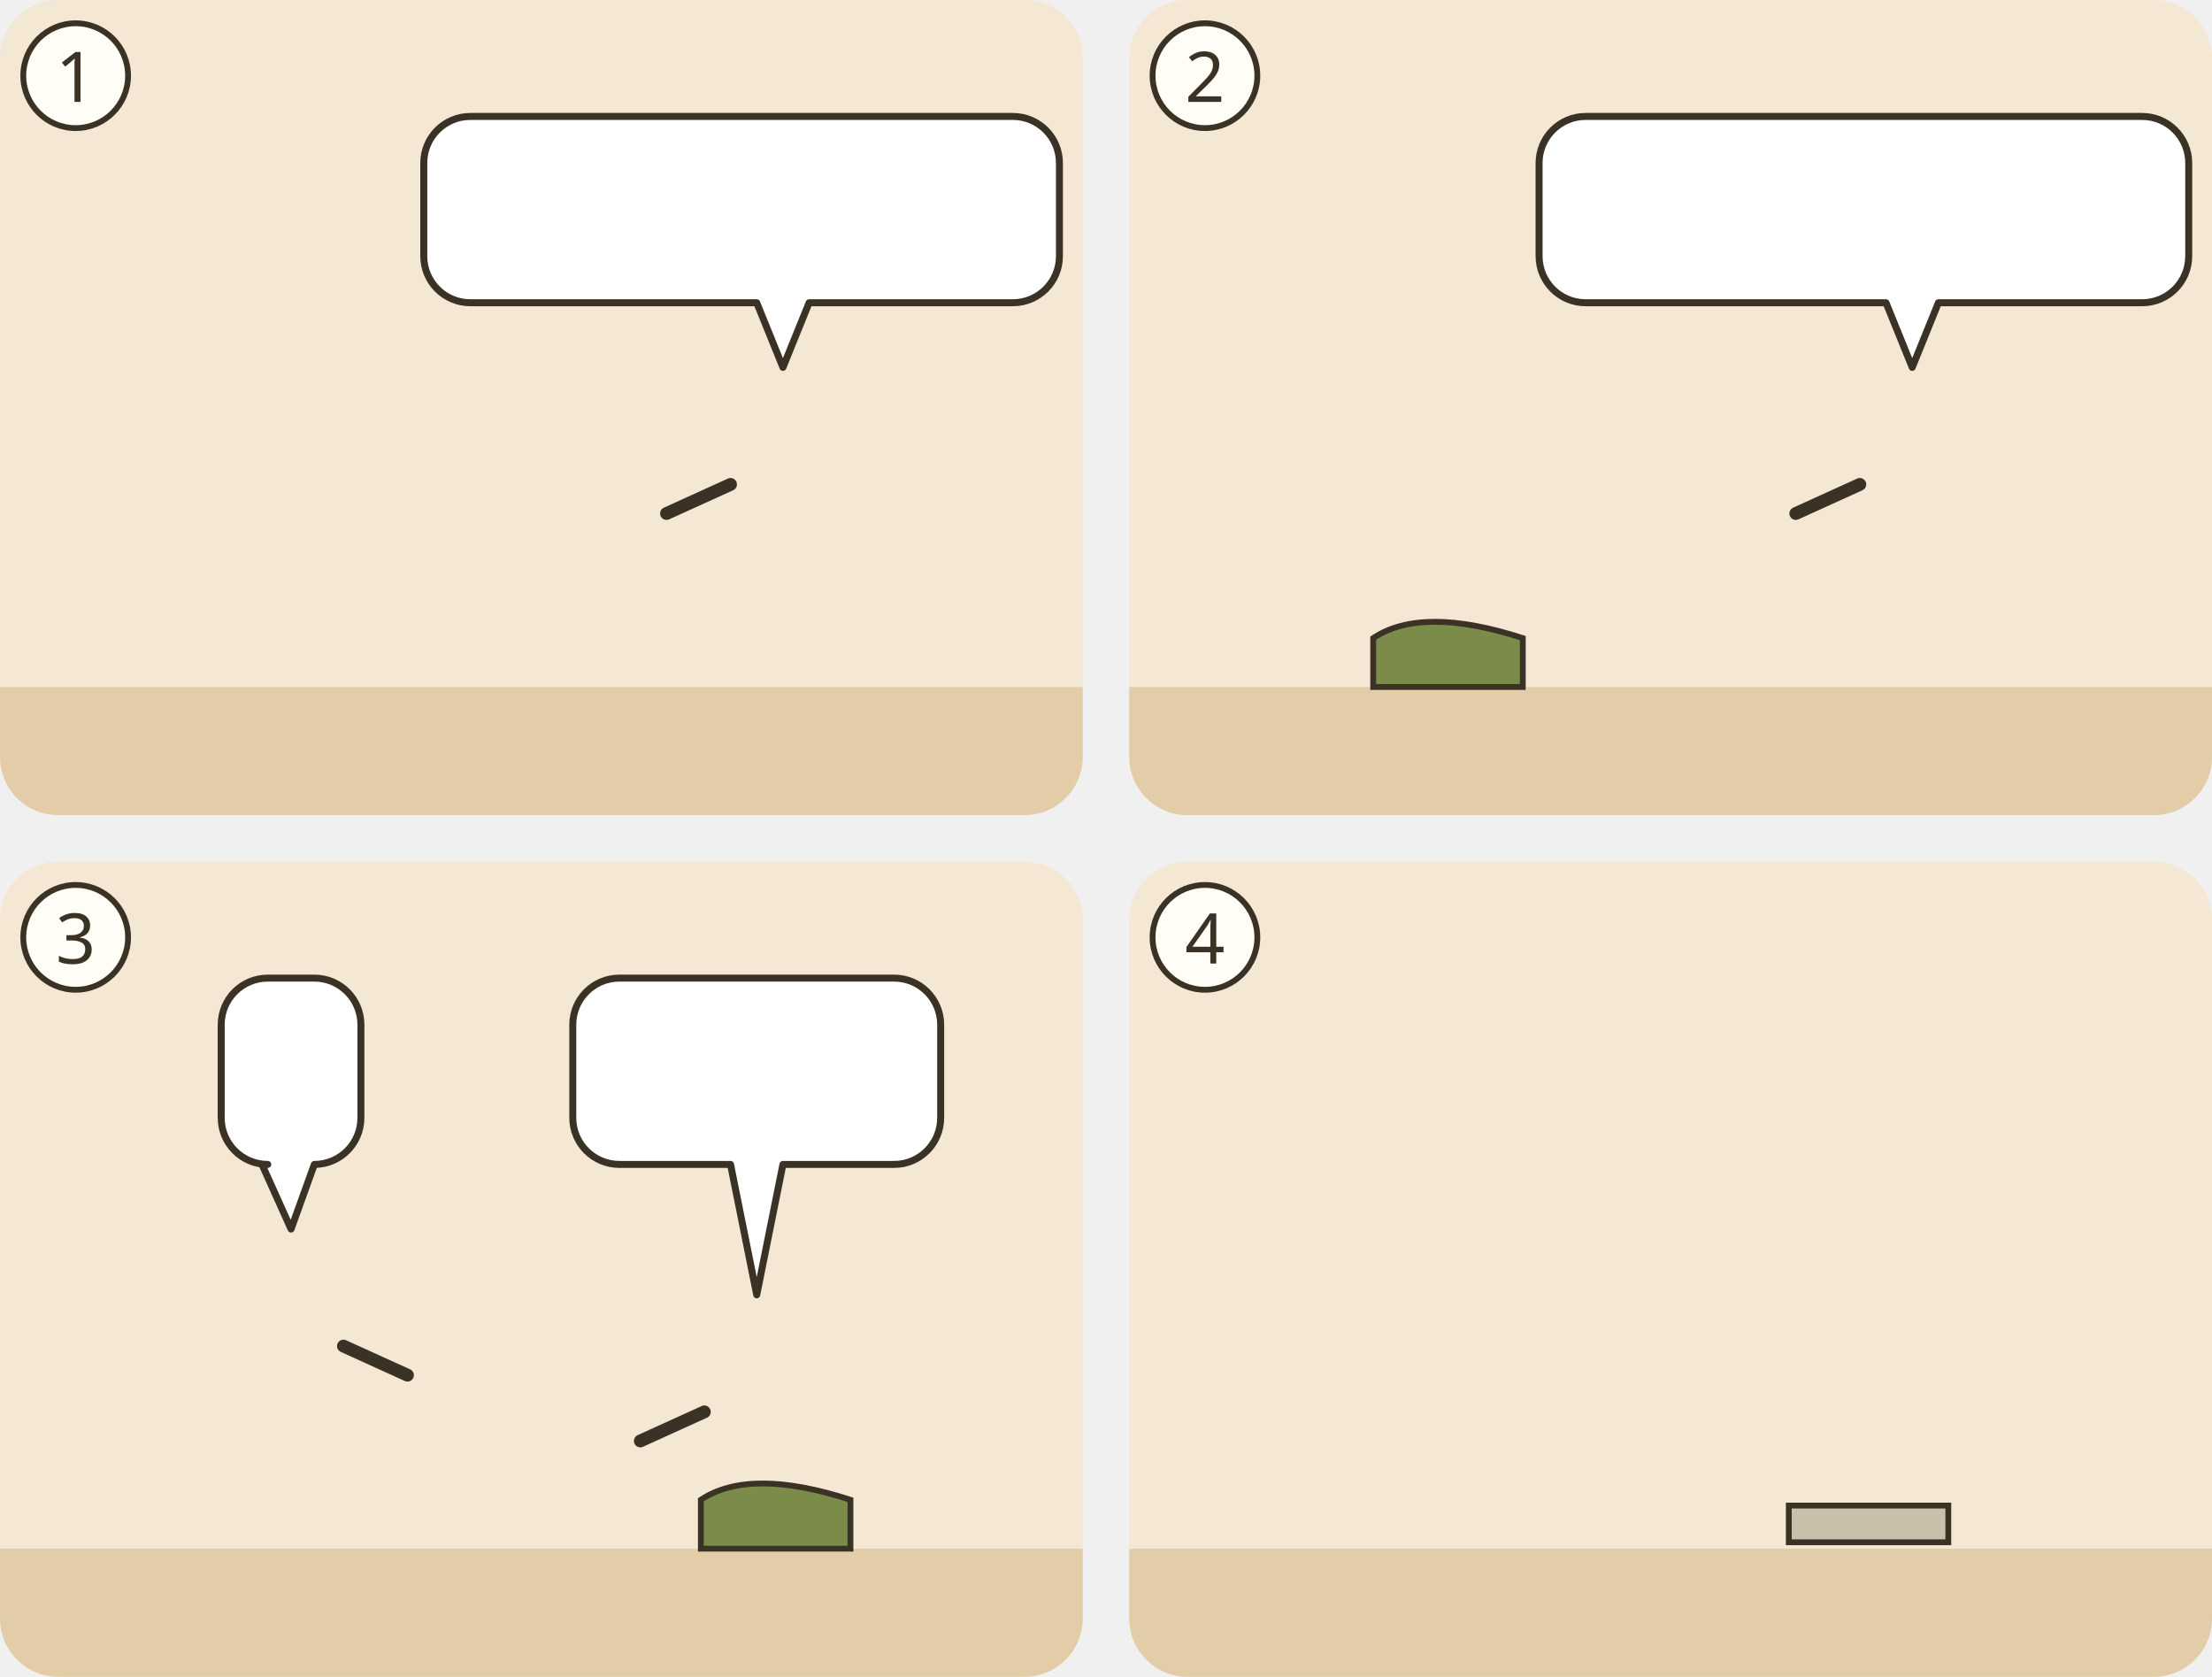
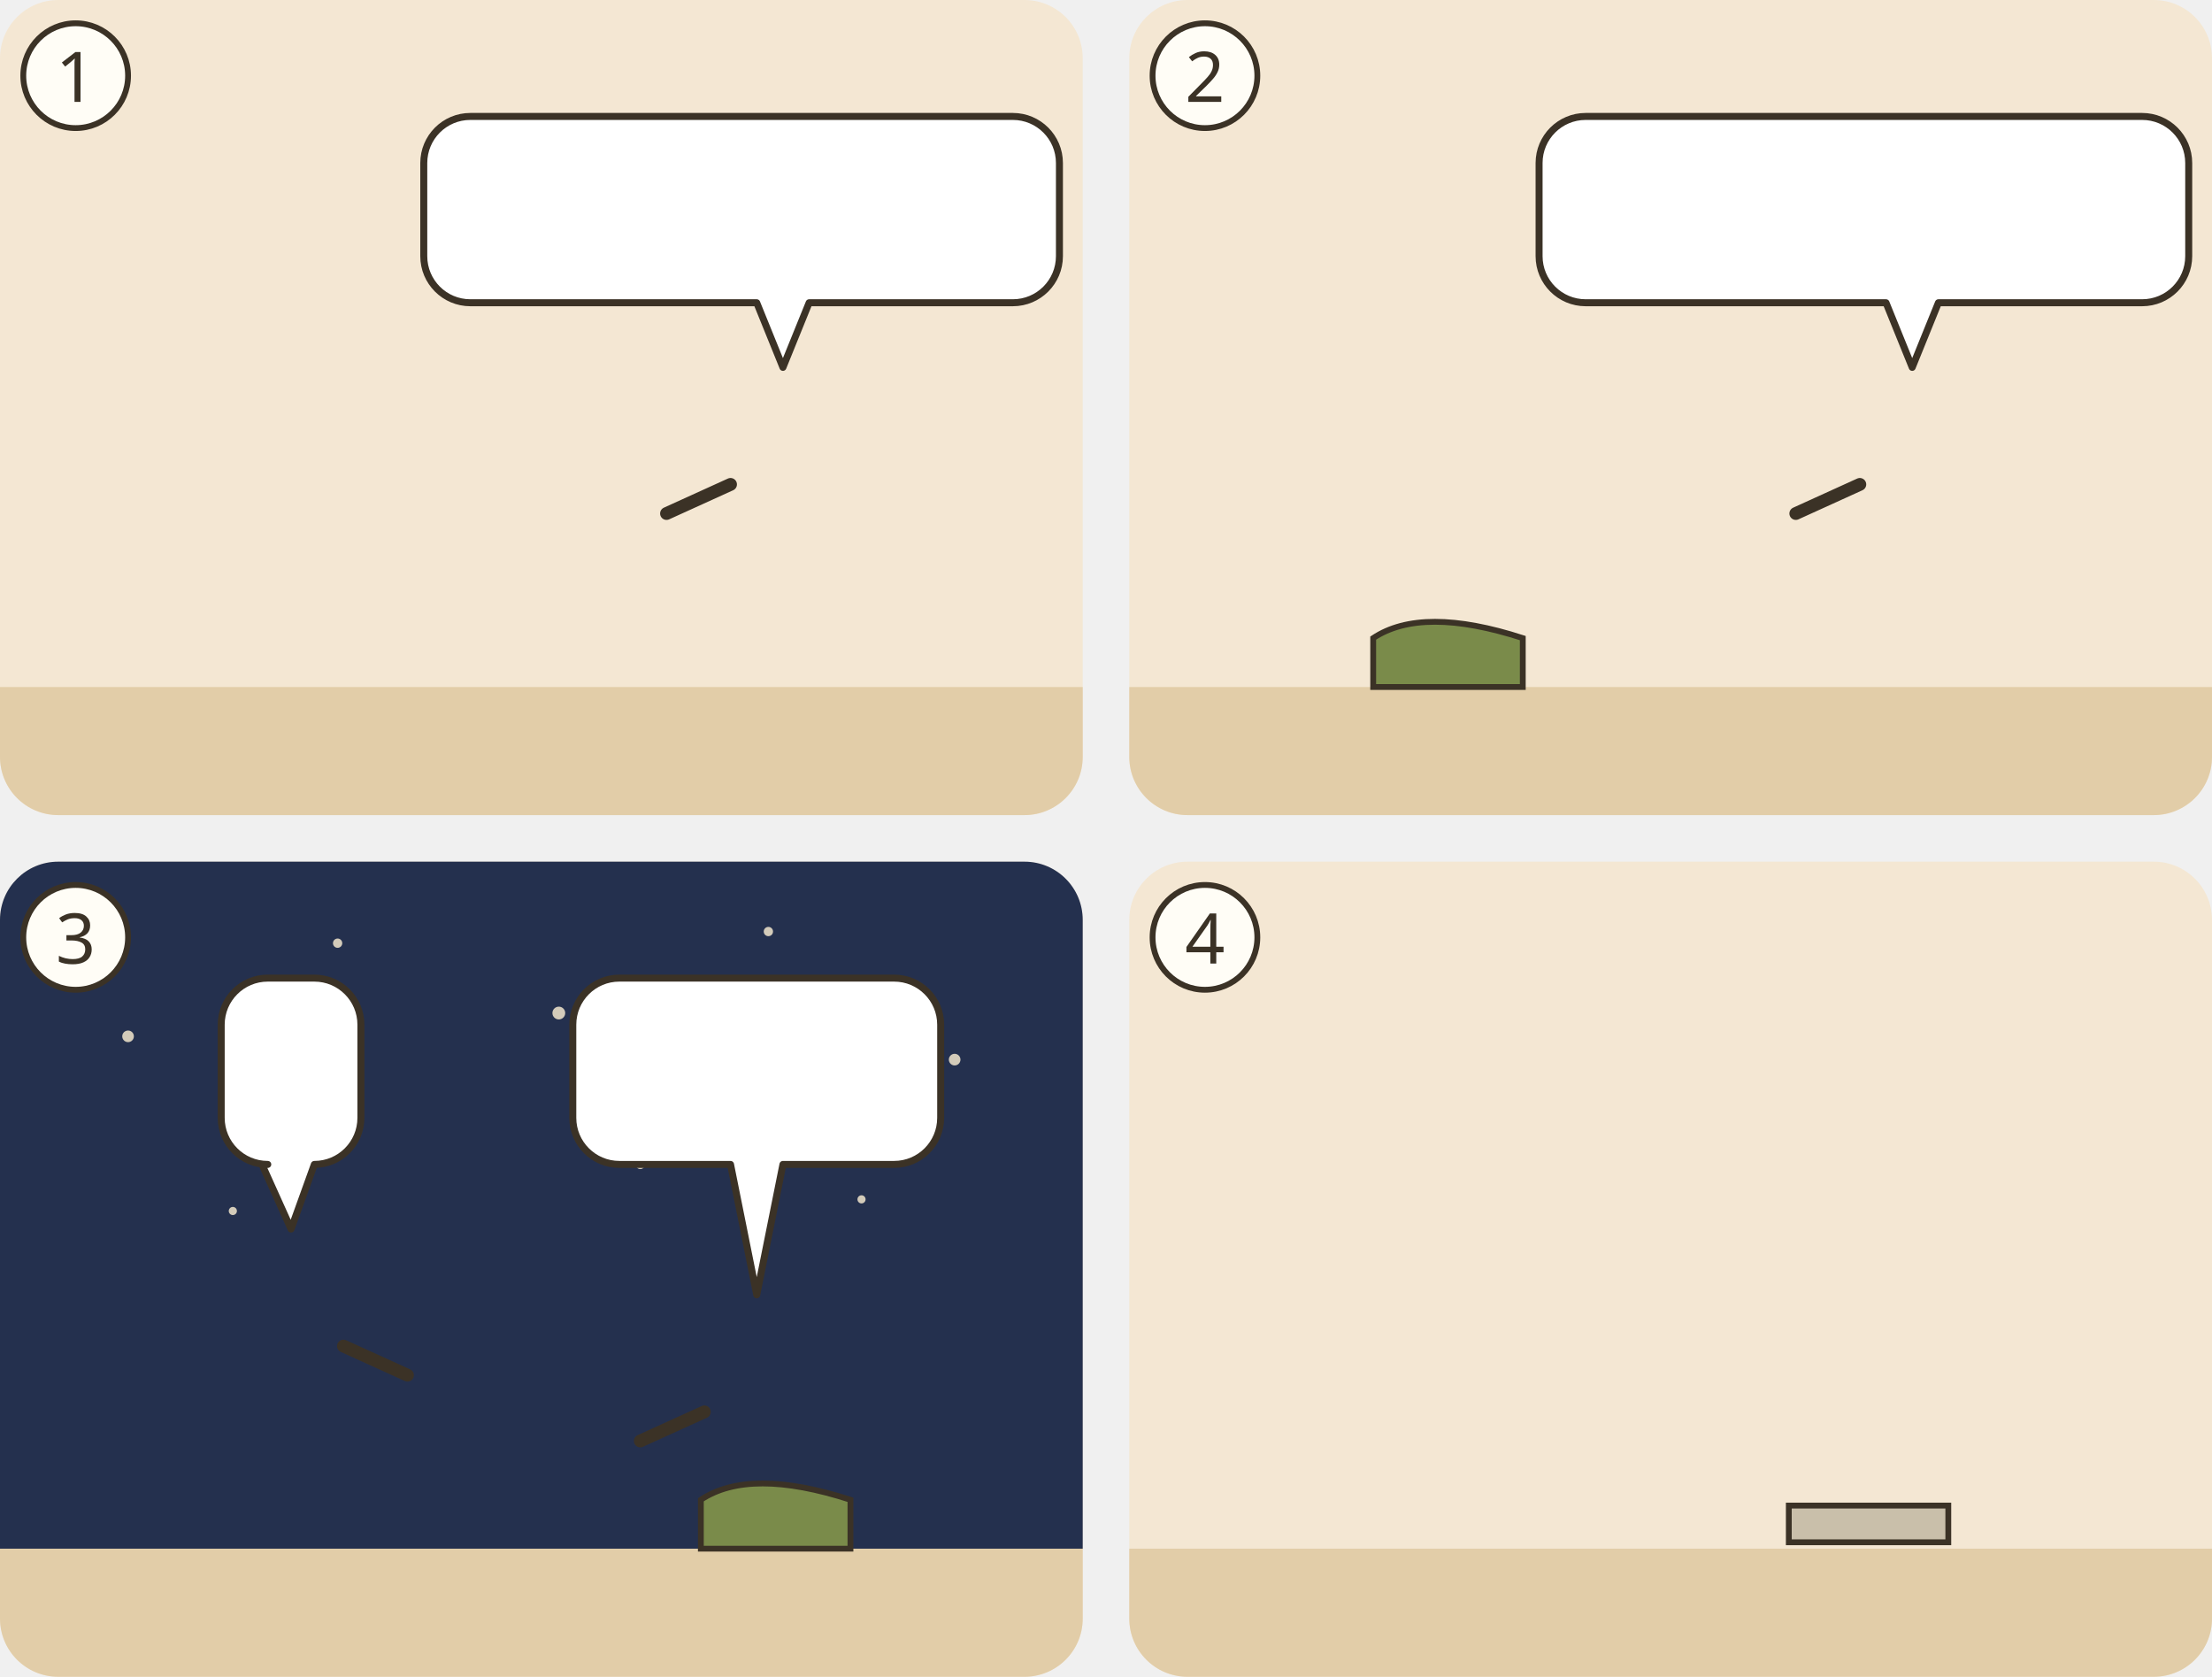
<svg xmlns="http://www.w3.org/2000/svg" viewBox="0 0 380 288">
  <g transform="translate(0 0)">
    <clipPath id="ill-cp-1-0-0">
      <rect width="186" height="140" rx="10" />
    </clipPath>
    <g clip-path="url(#ill-cp-1-0-0)">
      <rect width="186" height="140" fill="#F4E7D3" />
      <rect y="118" width="186" height="22" fill="#E2CDA8" />
      <use href="#ill-p-noomi" x="37.4" y="58" width="28.1" height="60" />
      <use href="#ill-p-rut" x="120.4" y="58" width="28.1" height="60" />
      <path d="M125.5 83.2L114.5 88.2" stroke="#3B3226" stroke-width="2.2" stroke-linecap="round" />
      <g>
        <path d="M80.8 20H174A8 8 0 0 1 182 28V44A8 8 0 0 1 174 52L139 52L134.5 63.1L130 52H80.8A8 8 0 0 1 72.8 44V28A8 8 0 0 1 80.8 20Z" fill="#FFFFFF" stroke="#3B3226" stroke-width="1.2" stroke-linejoin="round" />
        <use href="#ill-p-g-israel" x="78.8" y="26" width="9.4" height="20" />
        <use href="#ill-gott" x="93.2" y="26" width="20.0" height="20" />
        <use href="#ill-z-tod" x="118.2" y="26" width="26.2" height="20" />
        <use href="#ill-z-treue" x="149.3" y="26" width="26.7" height="20" />
      </g>
    </g>
    <circle cx="13" cy="13" r="9" fill="#FFFDF6" stroke="#3B3226" />
    <text x="13" y="17.5" text-anchor="middle" font-family="sans-serif" font-size="12" fill="#3B3226">1</text>
  </g>
  <g transform="translate(194 0)">
    <clipPath id="ill-cp-2-194-0">
      <rect width="186" height="140" rx="10" />
    </clipPath>
    <g clip-path="url(#ill-cp-2-194-0)">
      <rect width="186" height="140" fill="#F4E7D3" />
      <rect y="118" width="186" height="22" fill="#E2CDA8" />
      <use href="#ill-feld" x="0" y="70" width="186" height="70" />
      <path d="M41.9 109.6q8.4 -5.6 25.7 0v8.4h-25.7z" fill="#7A8B4A" stroke="#3B3226" stroke-width="1" />
      <svg x="37.4" y="69.2" width="28.1" height="41.2" viewBox="0 0 30 44" overflow="hidden">
        <use href="#ill-p-rut" width="30" height="64" />
      </svg>
      <use href="#ill-p-boas" x="120.4" y="58" width="28.1" height="60" />
      <path d="M125.5 83.2L114.5 88.2" stroke="#3B3226" stroke-width="2.2" stroke-linecap="round" />
      <g>
        <path d="M78.4 20H174A8 8 0 0 1 182 28V44A8 8 0 0 1 174 52L139 52L134.5 63.1L130 52H78.4A8 8 0 0 1 70.4 44V28A8 8 0 0 1 78.4 20Z" fill="#FFFFFF" stroke="#3B3226" stroke-width="1.2" stroke-linejoin="round" />
        <use href="#ill-p-noomi" x="76.4" y="26" width="9.4" height="20" />
        <use href="#ill-z-treue" x="90.8" y="26" width="26.7" height="20" />
        <use href="#ill-gott" x="122.4" y="26" width="20.0" height="20" />
        <use href="#ill-z-zuflucht" x="147.4" y="26" width="28.6" height="20" />
      </g>
    </g>
    <circle cx="13" cy="13" r="9" fill="#FFFDF6" stroke="#3B3226" />
    <text x="13" y="17.5" text-anchor="middle" font-family="sans-serif" font-size="12" fill="#3B3226">2</text>
  </g>
  <g transform="translate(0 148)">
    <clipPath id="ill-cp-3-0-148">
      <rect width="186" height="140" rx="10" />
    </clipPath>
    <g clip-path="url(#ill-cp-3-0-148)">
      <rect width="186" height="140" fill="#F4E7D3" />
      <rect y="118" width="186" height="22" fill="#E2CDA8" />
+       <rect x="0" y="0" width="186" height="118" fill="#24304E" />
+       <circle cx="22" cy="30" r="1" fill="#F2E6CC" opacity=".85" />
+       <circle cx="58" cy="14" r="0.8" fill="#F2E6CC" opacity=".85" />
+       <circle cx="96" cy="26" r="1.1" fill="#F2E6CC" opacity=".85" />
+       <circle cx="132" cy="12" r="0.8" fill="#F2E6CC" opacity=".85" />
+       <circle cx="164" cy="34" r="1" fill="#F2E6CC" opacity=".85" />
+       <circle cx="148" cy="58" r="0.7" fill="#F2E6CC" opacity=".85" />
+       <circle cx="40" cy="60" r="0.7" fill="#F2E6CC" opacity=".85" />
+       <circle cx="110" cy="52" r="0.8" fill="#F2E6CC" opacity=".85" />
      <use href="#ill-tenne" x="0" y="70" width="186" height="70" />
      <use href="#ill-p-boas" x="35.9" y="58" width="28.1" height="60" />
      <path d="M59.0 83.2L70.0 88.2" stroke="#3B3226" stroke-width="2.2" stroke-linecap="round" />
      <path d="M120.4 109.6q8.4 -5.6 25.7 0v8.4h-25.7z" fill="#7A8B4A" stroke="#3B3226" stroke-width="1" />
      <svg x="115.9" y="69.2" width="28.1" height="41.2" viewBox="0 0 30 44" overflow="hidden">
        <use href="#ill-p-rut" width="30" height="64" />
      </svg>
      <path d="M121.0 94.5L110.0 99.5" stroke="#3B3226" stroke-width="2.2" stroke-linecap="round" />
      <g>
        <path d="M46 20H54A8 8 0 0 1 62 28V44A8 8 0 0 1 54 52L54 52L50 63.1L45 52H46A8 8 0 0 1 38 44V28A8 8 0 0 1 46 20Z" fill="#FFFFFF" stroke="#3B3226" stroke-width="1.2" stroke-linejoin="round" />
        <use href="#ill-z-frage" x="44.0" y="26" width="12.0" height="20" />
      </g>
      <g>
        <path d="M106.4 20H153.6A8 8 0 0 1 161.6 28V44A8 8 0 0 1 153.6 52L134.5 52L130 74.4L125.5 52H106.4A8 8 0 0 1 98.4 44V28A8 8 0 0 1 106.4 20Z" fill="#FFFFFF" stroke="#3B3226" stroke-width="1.2" stroke-linejoin="round" />
        <use href="#ill-z-gewandzipfel" x="104.4" y="26" width="23.1" height="20" />
        <use href="#ill-z-loeserecht" x="132.5" y="26" width="23.1" height="20" />
      </g>
      <use href="#ill-z-nacht" x="104" y="6" width="12.0" height="12.0" />
    </g>
    <circle cx="13" cy="13" r="9" fill="#FFFDF6" stroke="#3B3226" />
    <text x="13" y="17.5" text-anchor="middle" font-family="sans-serif" font-size="12" fill="#3B3226">3</text>
  </g>
  <g transform="translate(194 148)">
    <clipPath id="ill-cp-4-194-148">
      <rect width="186" height="140" rx="10" />
    </clipPath>
    <g clip-path="url(#ill-cp-4-194-148)">
      <rect width="186" height="140" fill="#F4E7D3" />
      <rect y="118" width="186" height="22" fill="#E2CDA8" />
      <use href="#ill-p-g-frauen" x="36.4" y="60" width="27.2" height="58" />
      <path d="M113.3 110.6h27.4v6.3h-27.4z" fill="#C9BFAA" stroke="#3B3226" stroke-width="1" />
      <svg x="108.4" y="70.9" width="27.2" height="41.7" viewBox="0 0 30 46" overflow="hidden">
        <use href="#ill-p-noomi" width="30" height="64" />
      </svg>
      <use href="#ill-p-obed" x="114.4" y="60" width="27.2" height="58" />
      <use href="#ill-z-freude" x="40.0" y="48.7" width="20" height="13" />
    </g>
    <circle cx="13" cy="13" r="9" fill="#FFFDF6" stroke="#3B3226" />
    <text x="13" y="17.5" text-anchor="middle" font-family="sans-serif" font-size="12" fill="#3B3226">4</text>
  </g>
</svg>
